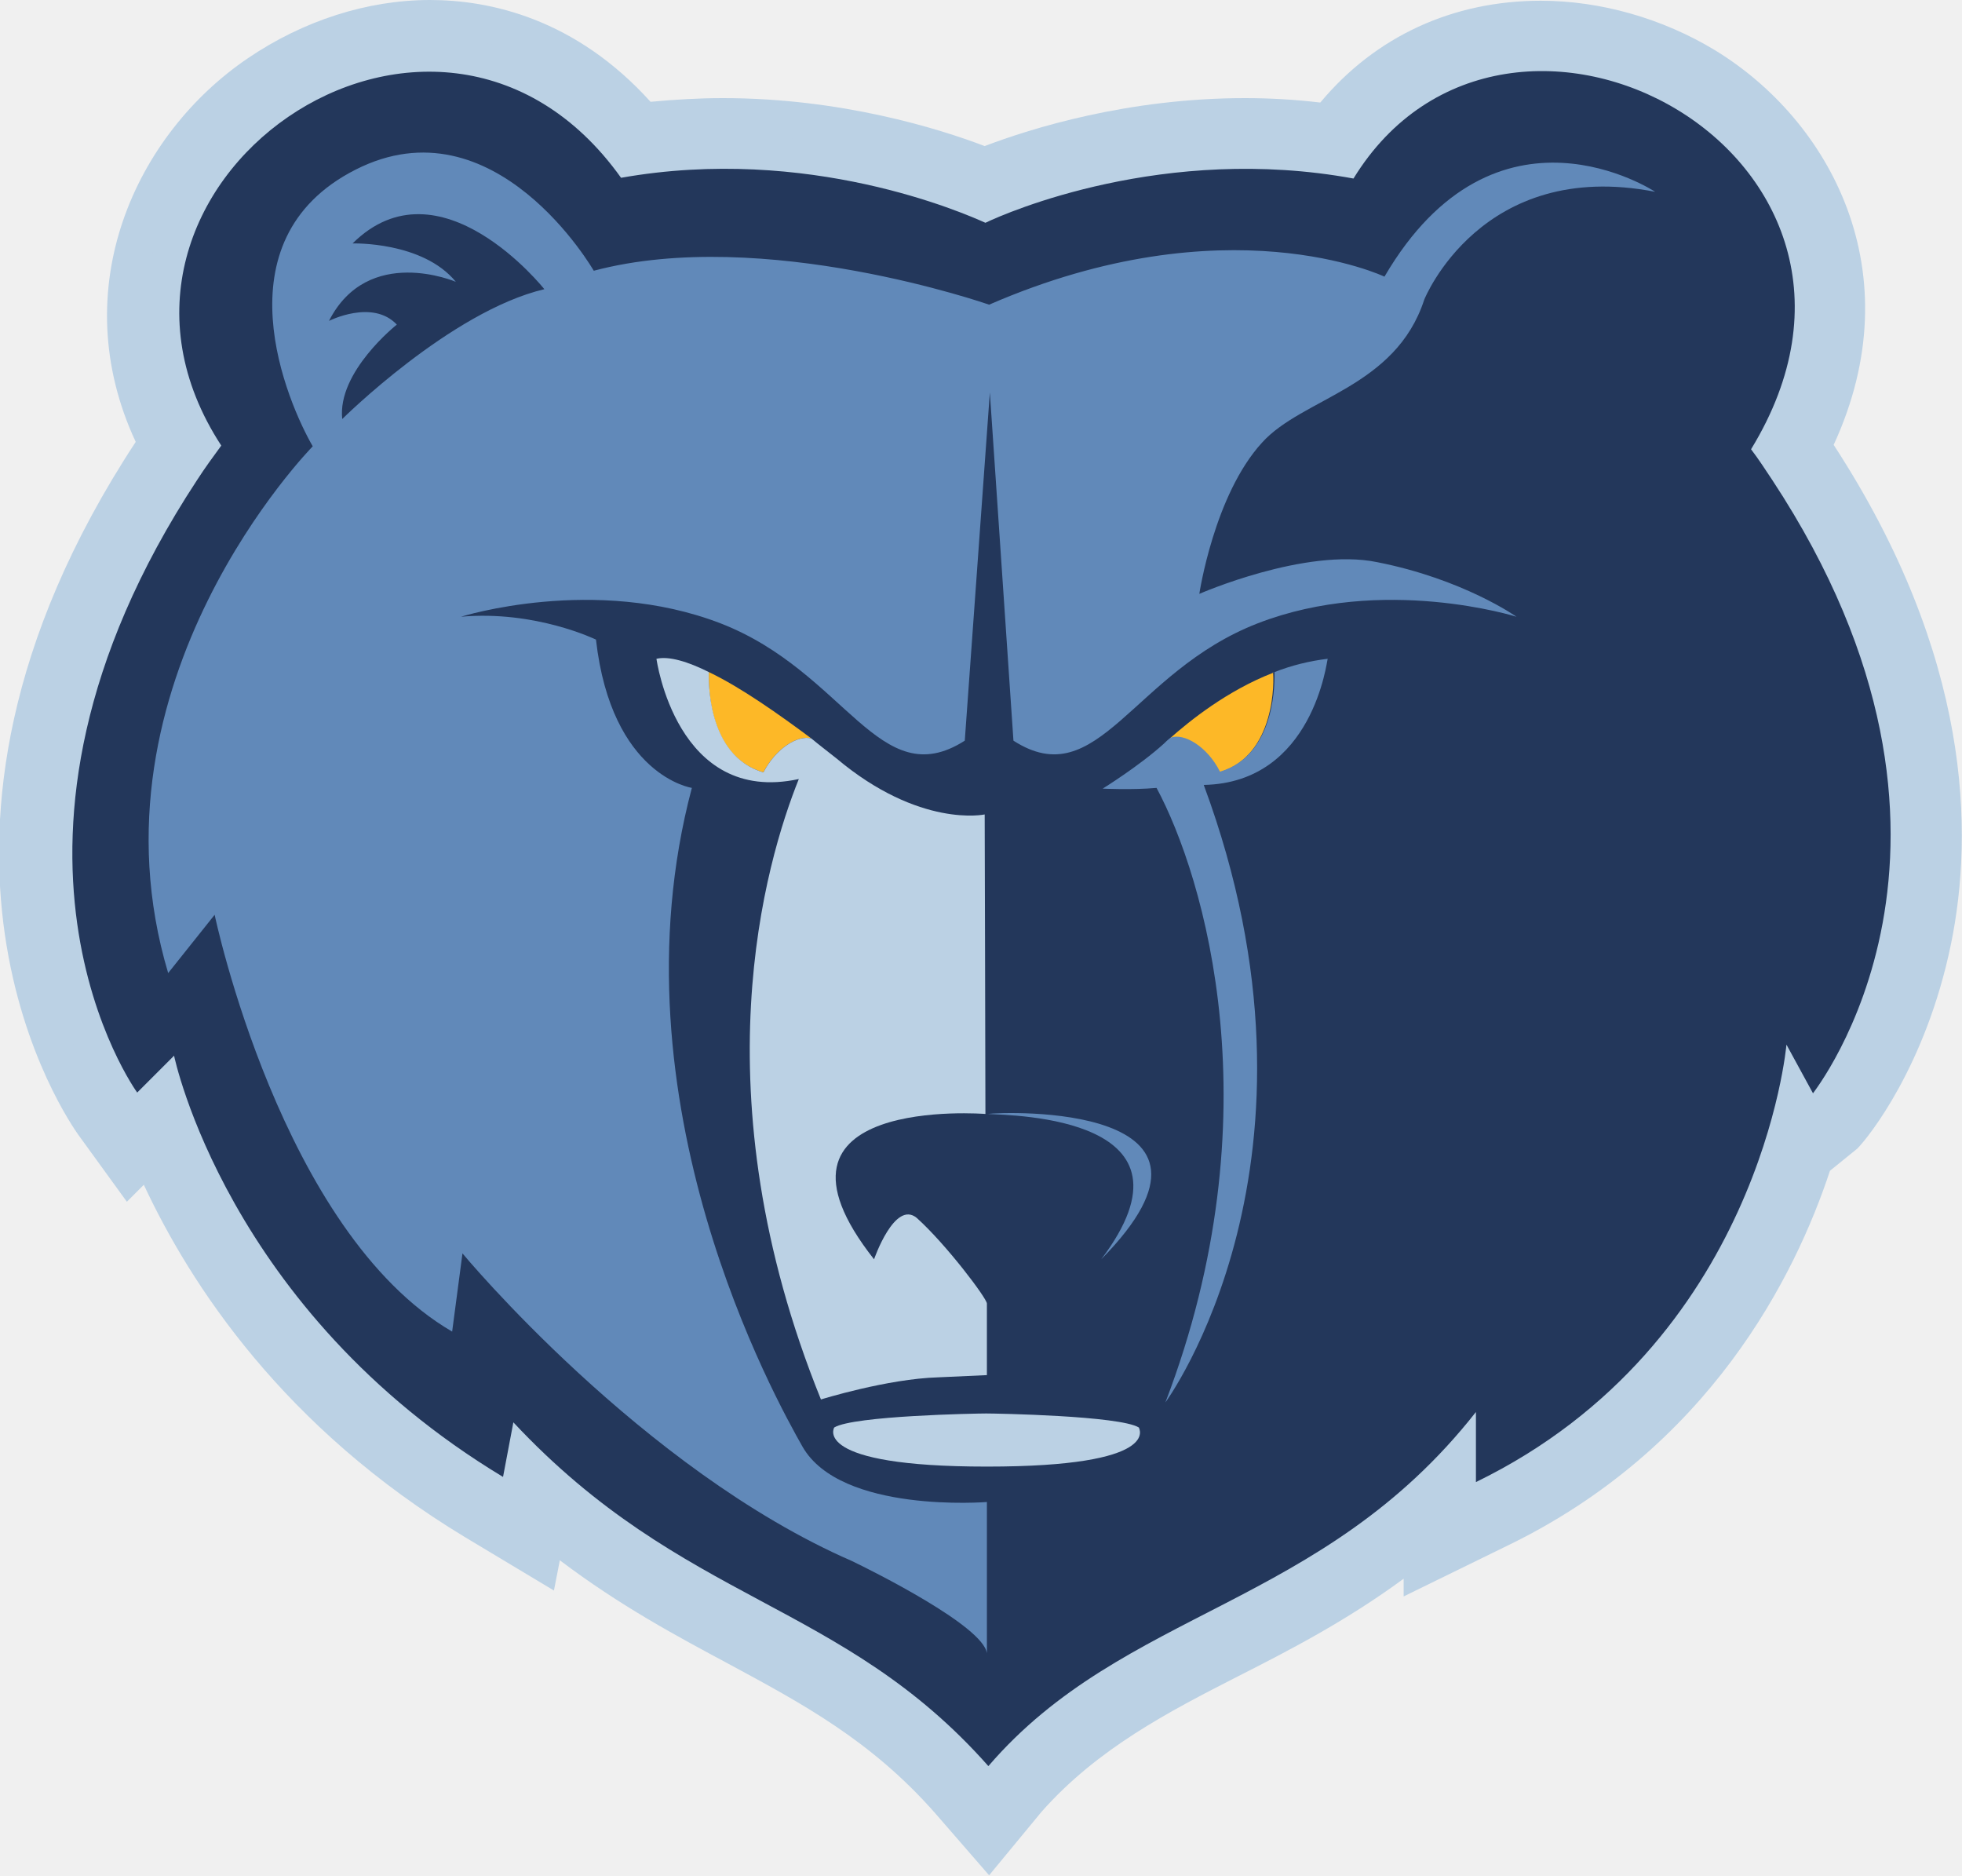
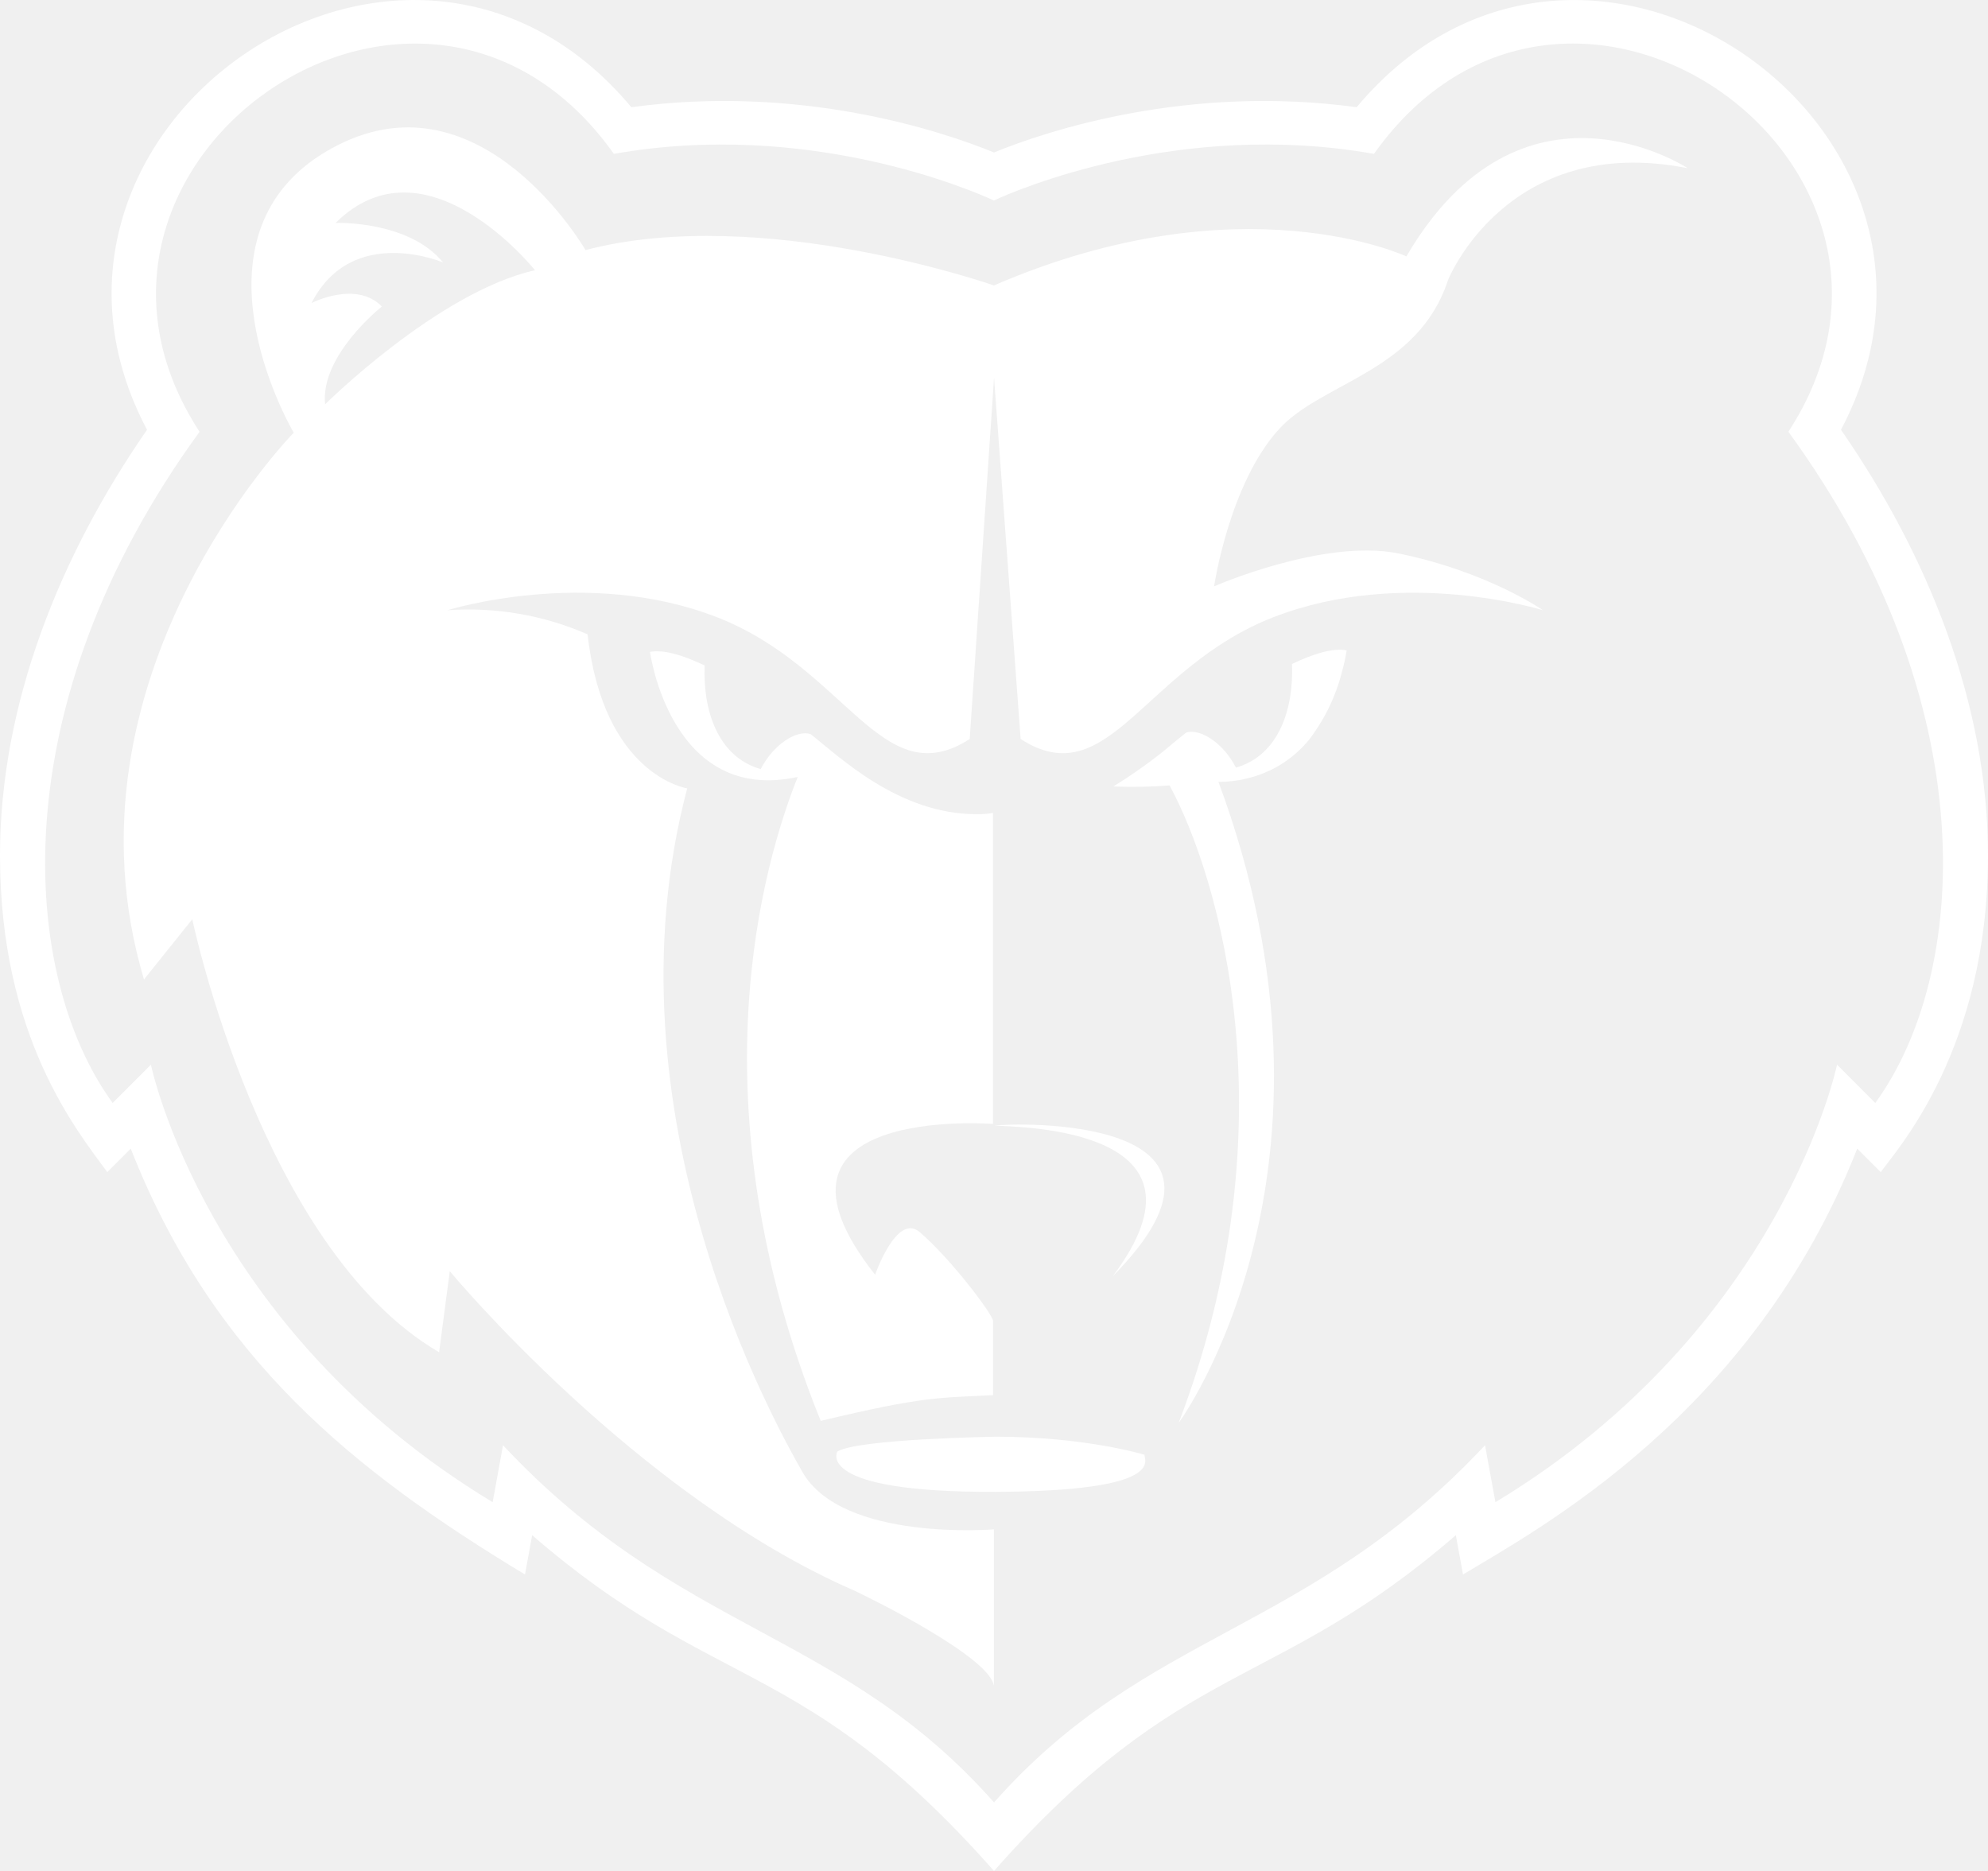
- <svg xmlns="http://www.w3.org/2000/svg" version="1.1" id="Layer_1" x="0px" y="0px" width="266px" height="254.2px" viewBox="0 0 266 254.2" style="enable-background:new 0 0 266 254.2;" xml:space="preserve">
-   <style type="text/css">
- 	.st0{fill:#BBD1E4;}
- 	.st1{fill:#23375B;}
- 	.st2{fill:#FDB827;}
- 	.st3{fill:#6189B9;}
- </style>
-   <g>
-     <path class="st0" d="M126.8,245.8c-8.7-9.9-18.1-14.9-28.1-20.3c-6.9-3.7-14.6-7.8-22.8-14l-0.8,4.1l-12-7.2   c-24.7-14.9-37.3-34.3-43.6-47.8l-2.3,2.3l-6.6-9.1c-1.1-1.6-28-39.4,7.8-93.9c0,0,0,0,0,0c-9.7-20.8,0-41.7,15.2-52   C41.1,2.8,49.8,0,58.3,0c8.1,0,19.7,2.5,29.9,13.8c3.2-0.3,6.5-0.5,9.8-0.5c16,0,29.2,4.1,35.5,6.5c6.3-2.4,19.4-6.5,35.3-6.5   c3.4,0,6.8,0.2,10.2,0.6c7.5-9,18-13.8,29.9-13.8c8.1,0,16.5,2.4,23.6,6.7c15.6,9.5,26.9,30.1,16.1,53.5   c18.7,28.7,19,52.6,15.9,67.7c-3.4,16.5-11.2,26.2-12.7,27.7l0,0l-3.7,3c-4.7,14.2-16.3,37.6-43.9,50.9l-13.9,6.8V214   c-7.9,5.8-15.7,9.8-22.4,13.2c-9.4,4.8-19.1,9.8-26.7,18.4l-7.1,8.6L126.8,245.8z M76.6,186.2c10.5,11.3,21,16.8,31.1,22.2l0.8,0.4   c8.4,4.5,17,9.2,25.5,16.9c8-6.8,16.6-11.3,25-15.6l0.5-0.3c11.9-6.1,23.1-11.9,32.8-24.4l17.3-22.1v19.7   c20.6-17.5,22.7-42,22.7-42.3l2.9-31.9l9.7,17.8c3.2-12.7,3-32.1-12.9-56.3c-0.9-1.4-1.9-2.8-2.5-3.6l-0.1-0.1l-3.8-5.3L229,56   c6.1-10,7.6-23.9-6.7-32.6c-4.1-2.5-8.9-3.9-13.5-3.9c-5.1,0-12.3,1.7-17.4,10L188,35l-6.5-1.2c-4.2-0.8-8.5-1.2-12.9-1.2   c-16.3,0-28.8,5.3-31.2,6.4l-4.1,1.8l-4.1-1.8c-2.4-1.1-14.9-6.4-31.2-6.4c-4.2,0-8.4,0.4-12.4,1.1l-6,1l-3.5-5   C71.3,23,65.1,19.4,58.1,19.4c-4.6,0-9.3,1.6-13.5,4.4c-9.3,6.3-14.9,18.5-6.5,31.3l3.7,5.6l-4,5.4c-1.2,1.6-2.2,3.1-2.9,4.3   c-17.7,26.9-16.9,48-13.2,61l7.7-7.8c0,0,3.7,17.5,3.7,17.5c0.7,2.6,6.6,24.4,28.4,42.5l2.1-11.4L76.6,186.2z" />
-     <path class="st0" d="M134.1,246.5l-3.5-4c-9.3-10.5-19.1-15.8-29.5-21.4c-9.2-4.9-18.6-10-28.5-18.9l-1,5.4l-5.8-3.5   c-28.2-17-40-40.3-44.4-52.3l-3.4,3.4l-3.2-4.4c-1.1-1.5-25.9-36.7,8-88.3c0.5-0.8,1-1.5,1.6-2.3c-10.5-19.1-2.2-38.5,12.2-48.3   c13.9-9.5,35-11,49.6,7.2c22.3-3.1,41.1,3.5,47.4,6.1c6.3-2.6,25.3-9.3,47.7-6C193.7,2,215.3,2,230,11c14.6,8.9,24.4,28,12.9,49.6   c0.4,0.6,0.9,1.3,1.3,1.9c34.9,53.1,4.9,88.9,4.5,89.2l-4.4,3.6l-0.2-0.4c-4.3,14.3-15.1,37.1-42,50.1l-6.7,3.3v-4.9   c-9.6,9-19.7,14.3-29.7,19.4c-10.4,5.3-20.2,10.4-28.2,19.6L134.1,246.5z M66.7,182.8l6.3,6.8c11.1,11.9,22,17.7,32.5,23.3   c9.4,5.1,19.2,10.3,28.5,19.7c8.4-8.2,18.1-13.2,27.4-18c12-6.2,24.4-12.5,34.9-26l8.4-10.7V193c29.4-18.4,32.6-50.4,32.7-51.8   l1.4-15.4l7.1,13c5.6-11.4,12.8-37-9.6-71.1l0,0c-1-1.5-2-3-2.8-4l-1.8-2.5l1.6-2.6c11.3-18.5,2.6-32.8-8.3-39.5   c-11.9-7.3-28.7-7-37.7,7.7l-1.7,2.7l-3.2-0.6c-24.5-4.5-44.9,4.6-47.1,5.6l-2,0.9l-2-0.9c-2.2-1-22.4-10-46.6-5.7l-2.9,0.5   l-1.7-2.4C69.3,11.3,53,12,41.8,19.6c-11,7.5-18.1,22.6-7.9,38.2l1.8,2.7l-1.9,2.6c-1.2,1.6-2.2,3.1-3.1,4.5   c-23.4,35.6-15.8,62.2-11,72.8l6.7-6.8l1.8,8.5c0.1,0.3,6.5,29.2,36.7,50.3L66.7,182.8z" />
-     <path class="st1" d="M240.3,65.1c-1-1.5-1.9-2.9-2.9-4.2c24.4-39.9-33.1-70.6-53.9-36.7c-25.6-4.7-47,4.6-49.9,6   c-2.9-1.3-24-10.6-49.4-6.1C59-11.2,7.1,25.3,30,60.4c-1.1,1.5-2.2,3-3.3,4.7c-32.5,49.5-8.1,83-8.1,83l5-5c0,0,7.1,34.5,44.6,57.1   l1.4-7.4c23.1,24.7,44.5,24.1,64.4,46.6c18.4-21.4,45.2-21.4,66.1-48v9.5c38.6-18.8,42.1-59.3,42.1-59.3l3.6,6.6   C245.8,148.1,272.8,114.5,240.3,65.1" />
-     <path class="st2" d="M158.6,100.1c1.8-0.7,5,1.2,6.7,4.6c7.8-2.3,7.4-12.8,7.3-13.5C166.4,93.6,161.3,97.7,158.6,100.1" />
-     <path class="st3" d="M133.9,151c2.1-0.3,36.4-1.6,15.4,19.7C163.9,151.4,137.4,151.2,133.9,151 M193.1,40.6c0,0,7.7-19.2,31.3-14.6   c0,0-21.6-14.3-36.7,11.5c0,0-21.4-10.2-53.6,3.8c0,0-30.6-10.7-53.6-4.6c0,0-13.4-23.3-32.3-13.7s-9.1,31.8-5.8,37.5   c0,0-31.4,31.9-19.6,71.4l6.3-7.9c0,0,9,43,32.2,56.5l1.4-10.6c0,0,24.3,29.3,52.8,41.7c2.7,1.3,17.8,8.8,18.3,12.5v-20.5   c0,0-19.8,1.6-25-7.5c-3.5-6.2-26.3-46.8-15-89.3c0,0-10.9-1.6-13-20.1c0,0-8.2-4-18.3-3.1c0,0,18.1-5.7,35.2,0.9   c17,6.6,21.5,23.3,33.1,15.9l3.4-47.2l3.2,47.2c11.5,7.4,16.1-9.3,33.1-15.9s35.1-0.9,35.1-0.9s-7.2-5.1-18.9-7.4   c-9.7-2-24.1,4.3-24.1,4.3s2-13.4,8.5-20.5C176.6,53.9,189.2,52.6,193.1,40.6 M46.4,56.8C45.7,50.4,53.8,44,53.8,44   c-3.3-3.5-9.2-0.5-9.2-0.5c5.3-10.4,17.2-5.3,17.2-5.3c-4.5-5.5-14-5.2-14-5.2c11.8-11.7,26,6.2,26,6.2   C61.1,42.2,46.4,56.8,46.4,56.8 M172.7,91.1L172.7,91.1c-0.1,0-0.2,0.1-0.2,0.1C172.5,91.2,172.6,91.2,172.7,91.1 M163.2,106.4   c18.9,51-5.2,83.7-5.2,83.7c14.9-38.9,5.3-71.2-1.2-83.3c-3.3,0.3-7.3,0.1-7.3,0.1s5-3.1,8.3-6.1c0.2-0.2,0.5-0.5,0.9-0.8l0,0   c1.8-0.7,5,1.2,6.7,4.6c7.8-2.3,7.4-12.8,7.4-13.5c2.3-0.9,4.7-1.5,7.2-1.8C179.9,89.4,178.1,106.1,163.2,106.4" />
-     <path class="st2" d="M96.1,91.1c0,0.8-0.5,11.3,7.4,13.6c1.7-3.3,4.7-5.1,6.5-4.6C105.7,96.9,100.5,93.2,96.1,91.1" />
-     <path class="st0" d="M133.8,198.8c-23.9,0-20.7-5.3-20.7-5.3c2.6-1.6,19.3-1.9,20.6-1.9s18.1,0.3,20.7,1.9   C154.4,193.6,157.7,198.8,133.8,198.8 M96.1,91.1L96.1,91.1L96.1,91.1 M133.8,176.7v9.7l-6.6,0.3c-6.9,0.2-15.9,3-15.9,3   c-16.8-41.5-7.5-72.9-3-84.1C91.7,109.2,89,89.3,89,89.3c1.7-0.4,4.3,0.4,7.1,1.8c0,0.8-0.4,11.3,7.4,13.6c1.7-3.3,4.7-5.1,6.5-4.6   c1.2,1,2.4,1.9,3.4,2.7c11.3,9.5,20.1,7.6,20.1,7.6s0.1,36.2,0.1,40.6c0,0-32.7-2.6-15.1,19.7c0,0,2.8-8.1,5.8-5.6   C128.3,168.7,133.8,176,133.8,176.7" />
-   </g>
+ <svg xmlns="http://www.w3.org/2000/svg" id="Layer_1" data-name="Layer 1" viewBox="0 0 490.4 461.53">
+   <defs>
+     <style>.cls-1{fill:#fff;}</style>
+   </defs>
+   <path class="cls-1" d="M605.24,187.06c39.41-74.33-63.63-146.34-119.47-79.57-41.47-5.67-76.24,5.74-89.46,11.17-13.22-5.43-48-16.84-89.46-11.17-55.9-66.84-158.8,5.39-119.47,79.57-21.44,30.93-36.27,67.62-36.27,105,0,45,19.21,68.17,26.46,78.13l5.79-5.79c20.35,51.79,55.2,79.66,97.26,105.06l1.76-9.7c45.29,39.25,66.86,29.6,113.93,82.83,46.89-53,69-43.92,113.93-82.83l1.76,9.7c18.72-11.3,71.55-39.63,97.25-105.06l5.8,5.79c4.44-6.09,26.46-30.67,26.46-78.13C641.51,254.69,626.68,218,605.24,187.06Zm8.47,166.07-9.44-9.44S590.85,408.83,520,451.62l-2.56-14.05c-43.63,46.61-83.5,45.55-121.12,88.12-37.62-42.57-77.49-41.51-121.13-88.12l-2.55,14.05c-70.88-42.79-84.3-107.93-84.3-107.93l-9.44,9.44c-22.82-31.35-27.78-98,21.44-165.57C157.12,121.26,255.07,52.22,302.54,119c47.94-8.49,88.34,9,93.75,11.5,5.41-2.52,45.81-20,93.75-11.5,47.46-66.79,145.42,2.25,102.23,68.55C641.53,255.2,636.59,321.69,613.71,353.13Z" transform="translate(-151.11 -81.04)" />
+   <path class="cls-1" d="M433.46,439.93s-14.46-4.46-36.73-4.46c0,0-34,.52-39.07,3.66,0,0-5.85,10.13,39.07,9.94C439.45,448.88,433.15,441.09,433.46,439.93Z" transform="translate(-151.11 -81.04)" />
+   <path class="cls-1" d="M508.31,150.12s14.55-36.37,59.12-27.59c0,0-40.92-26.92-69.39,21.76,0,0-40.85-19.17-101.75,7.17,0,0-57.24-20.12-100.75-8.73,0,0-25.37-44-61.1-25.89s-17.09,60.06-10.87,70.94c0,0-59.2,60.31-36.94,134.89l11.91-14.86s17,81.23,60.89,106.82l2.63-20s45.81,55.28,99.68,78.75c5.13,2.41,33.67,16.59,34.55,23.59V458.32s-37.37,3.11-47.23-14.14c-6.7-11.73-49.67-88.38-28.43-168.65,0,0-20.68-3.09-24.57-38a73.33,73.33,0,0,0-34.57-5.95s34.26-10.76,66.37,1.68,40.71,44.07,62.46,30.09l6-89.15,6.56,89.15c21.75,14,30.36-17.66,62.46-30.09s66.39-1.68,66.39-1.68S518,222,496,217.56c-18.39-3.69-45.4,8.13-45.4,8.13s3.73-25.29,16-38.77C477.09,175.32,500.94,172.76,508.31,150.12Zm-277,30.71c-1.29-12.13,14-24.17,14-24.17-6.32-6.53-17.35-.87-17.35-.87,10-19.58,32.45-10,32.45-10-8.5-10.42-26.51-9.76-26.51-9.76,22.28-22.09,49.18,11.67,49.18,11.67C259.12,153.12,231.26,180.83,231.26,180.83Z" transform="translate(-151.11 -81.04)" />
+   <path class="cls-1" d="M396.43,358.72c6.64.38,56.75.65,29.12,37.22C465.16,355.75,400.53,358.09,396.43,358.72Z" transform="translate(-151.11 -81.04)" />
+   <path class="cls-1" d="M353.56,431.56c25.62-6.12,28.82-5.63,42.52-6.35v-18.3c0-1.47-10.23-15.17-18.1-21.92-5.66-4.86-11,10.52-11,10.52-33.17-42,29.07-37.21,29.07-37.21V281.59a21,21,0,0,1-4,.31c-19.41,0-33.95-14.28-41-19.77h0c-3.44-1.07-9.12,2.48-12.29,8.65-10.64-3.07-14.28-14.56-13.83-25.57h0c-5.26-2.52-10.13-4-13.48-3.35,0,0,5.07,37.65,36.44,30.85C339.46,293.87,321.91,353.18,353.56,431.56Z" transform="translate(-151.11 -81.04)" />
+   <path class="cls-1" d="M469.82,244.84c.45,11-3.18,22.5-13.82,25.57-3.17-6.17-8.85-9.72-12.29-8.65h0c-.66.52-1.38,1.11-2.16,1.75l-1.09.89-.31.26c-.88.76-1.95,1.64-3.22,2.64a124.57,124.57,0,0,1-11.17,7.75,110.7,110.7,0,0,0,13.86-.26c12.29,22.69,30.32,83.79,2.25,157.26.26-.34,45.46-62.11,9.81-158.12a29.74,29.74,0,0,0,14.22-3.61h0a28.23,28.23,0,0,0,7.45-6c.21-.23.4-.46.6-.69A46.13,46.13,0,0,0,482.09,247c0-.06,0-.13.05-.2a45.18,45.18,0,0,0,1.16-5.31C480,240.8,475.08,242.32,469.82,244.84Z" transform="translate(-151.11 -81.04)" />
</svg>
